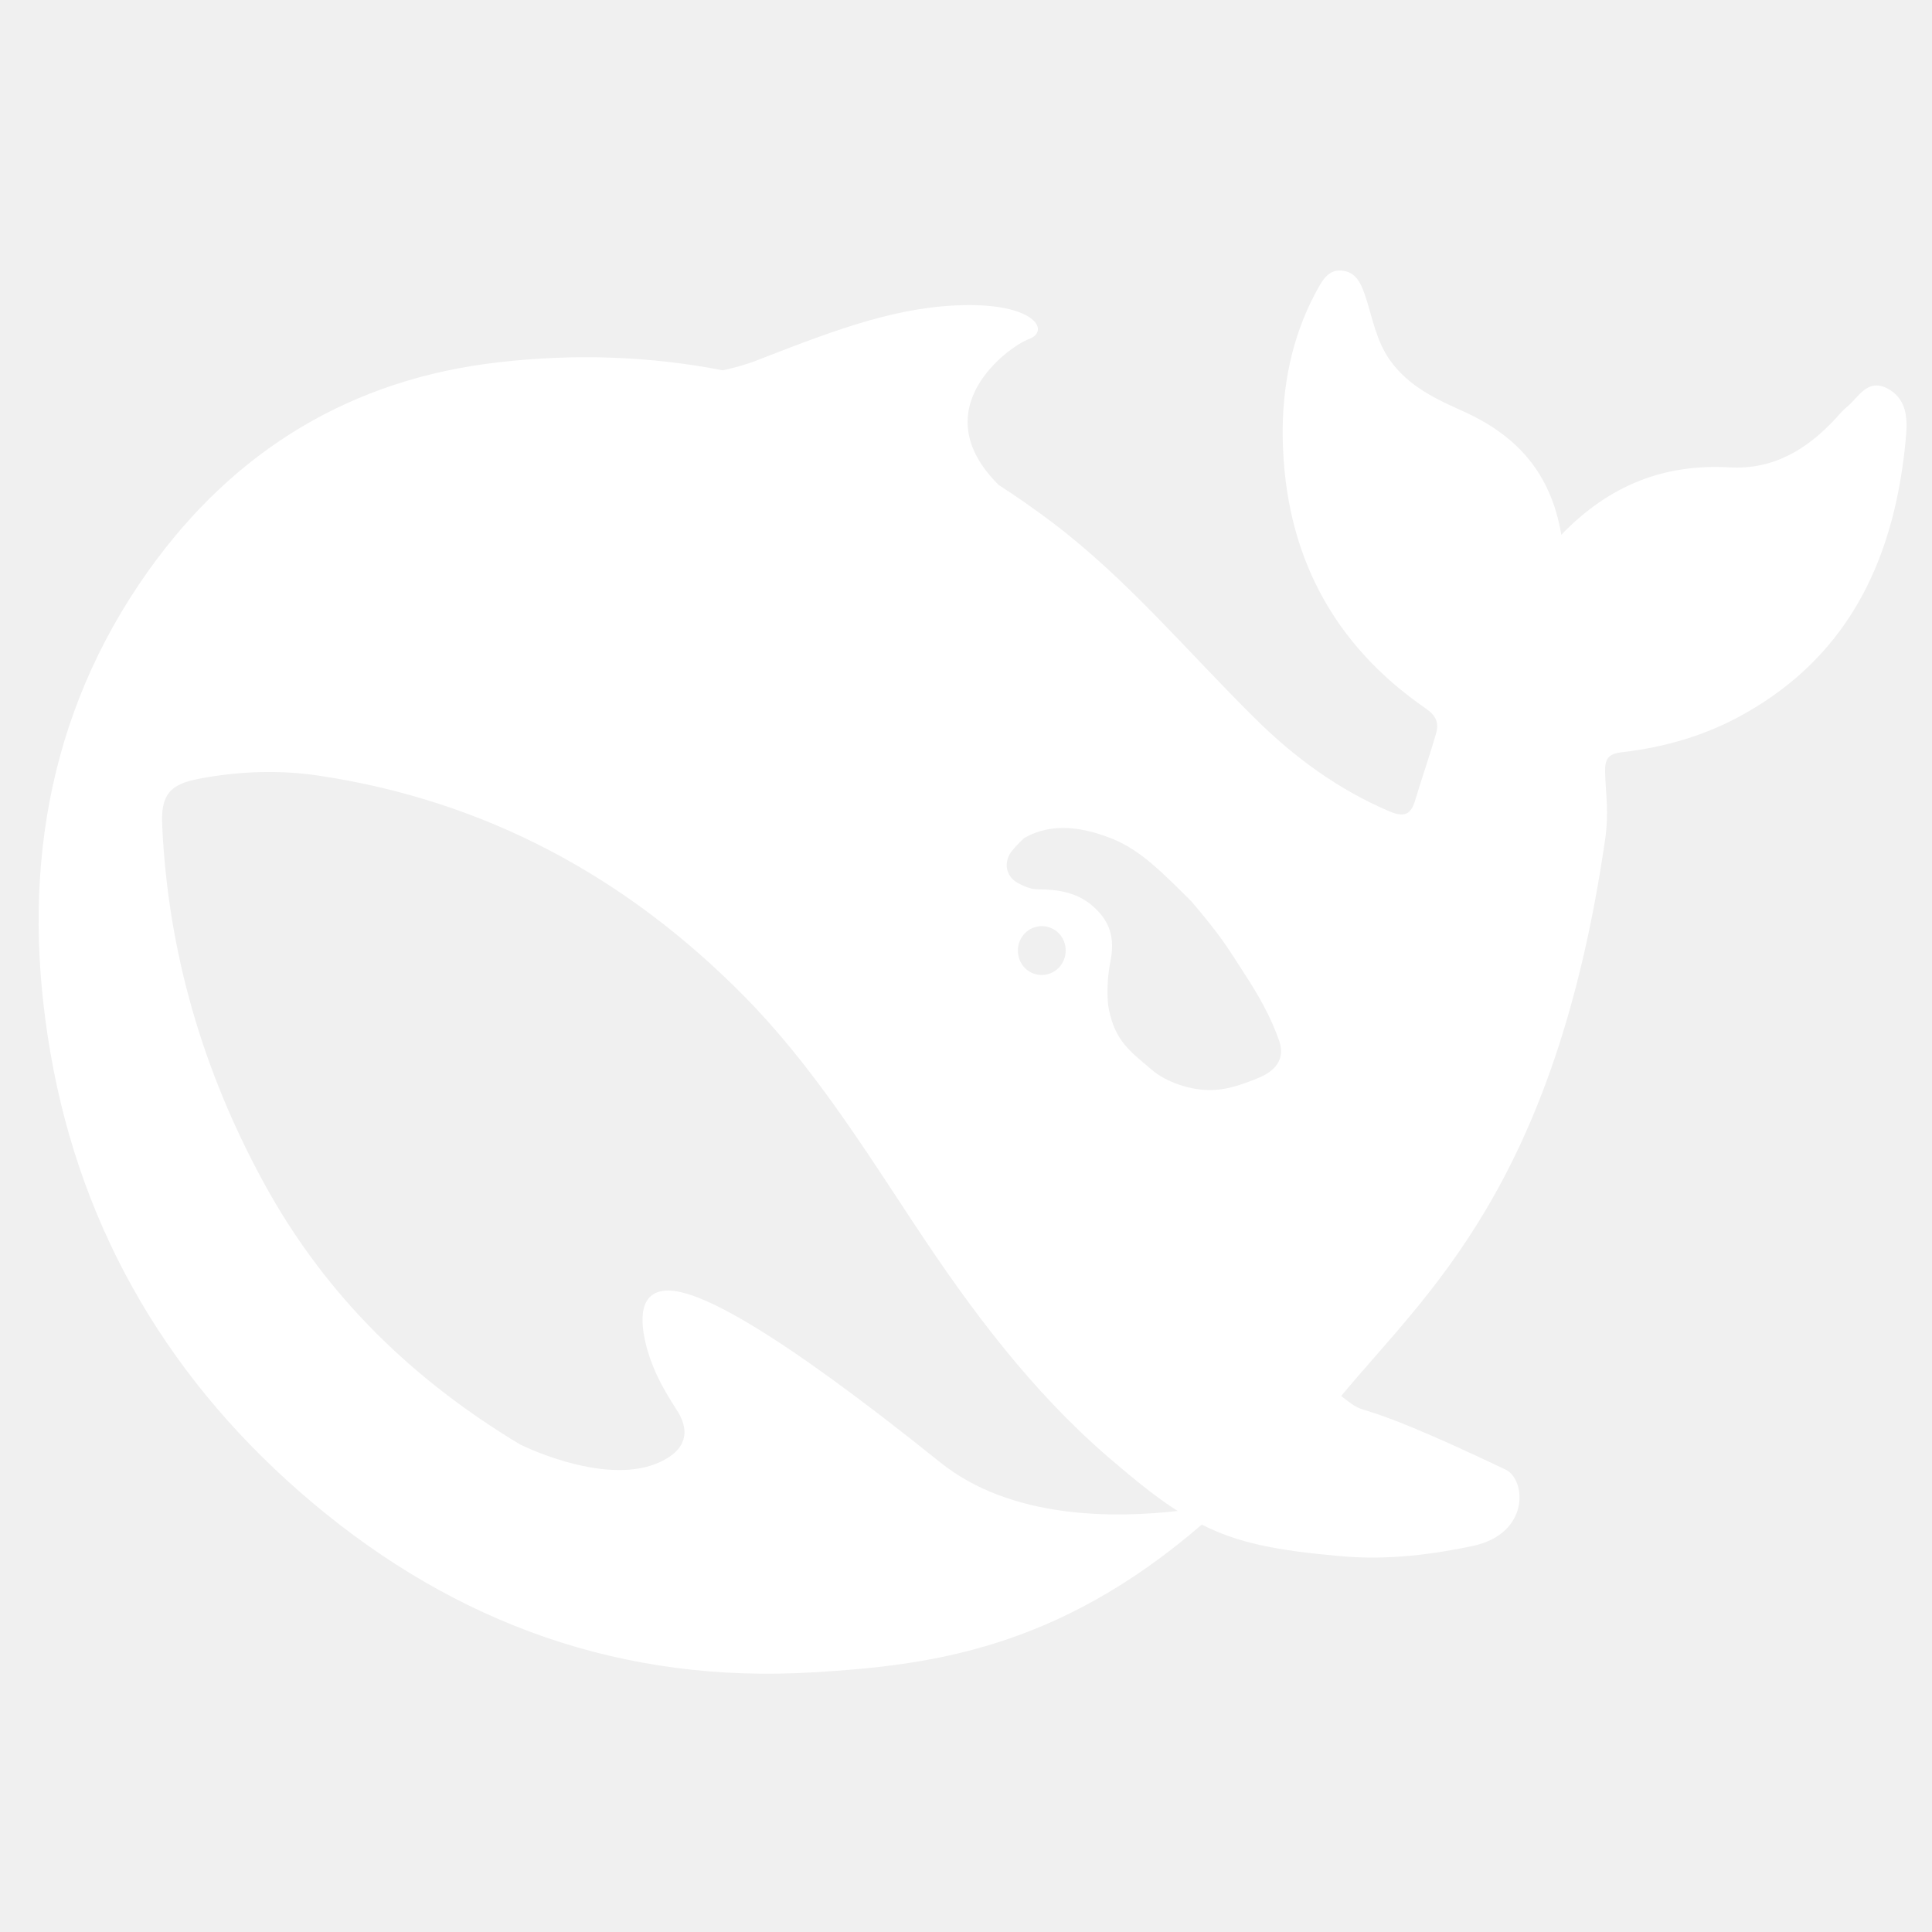
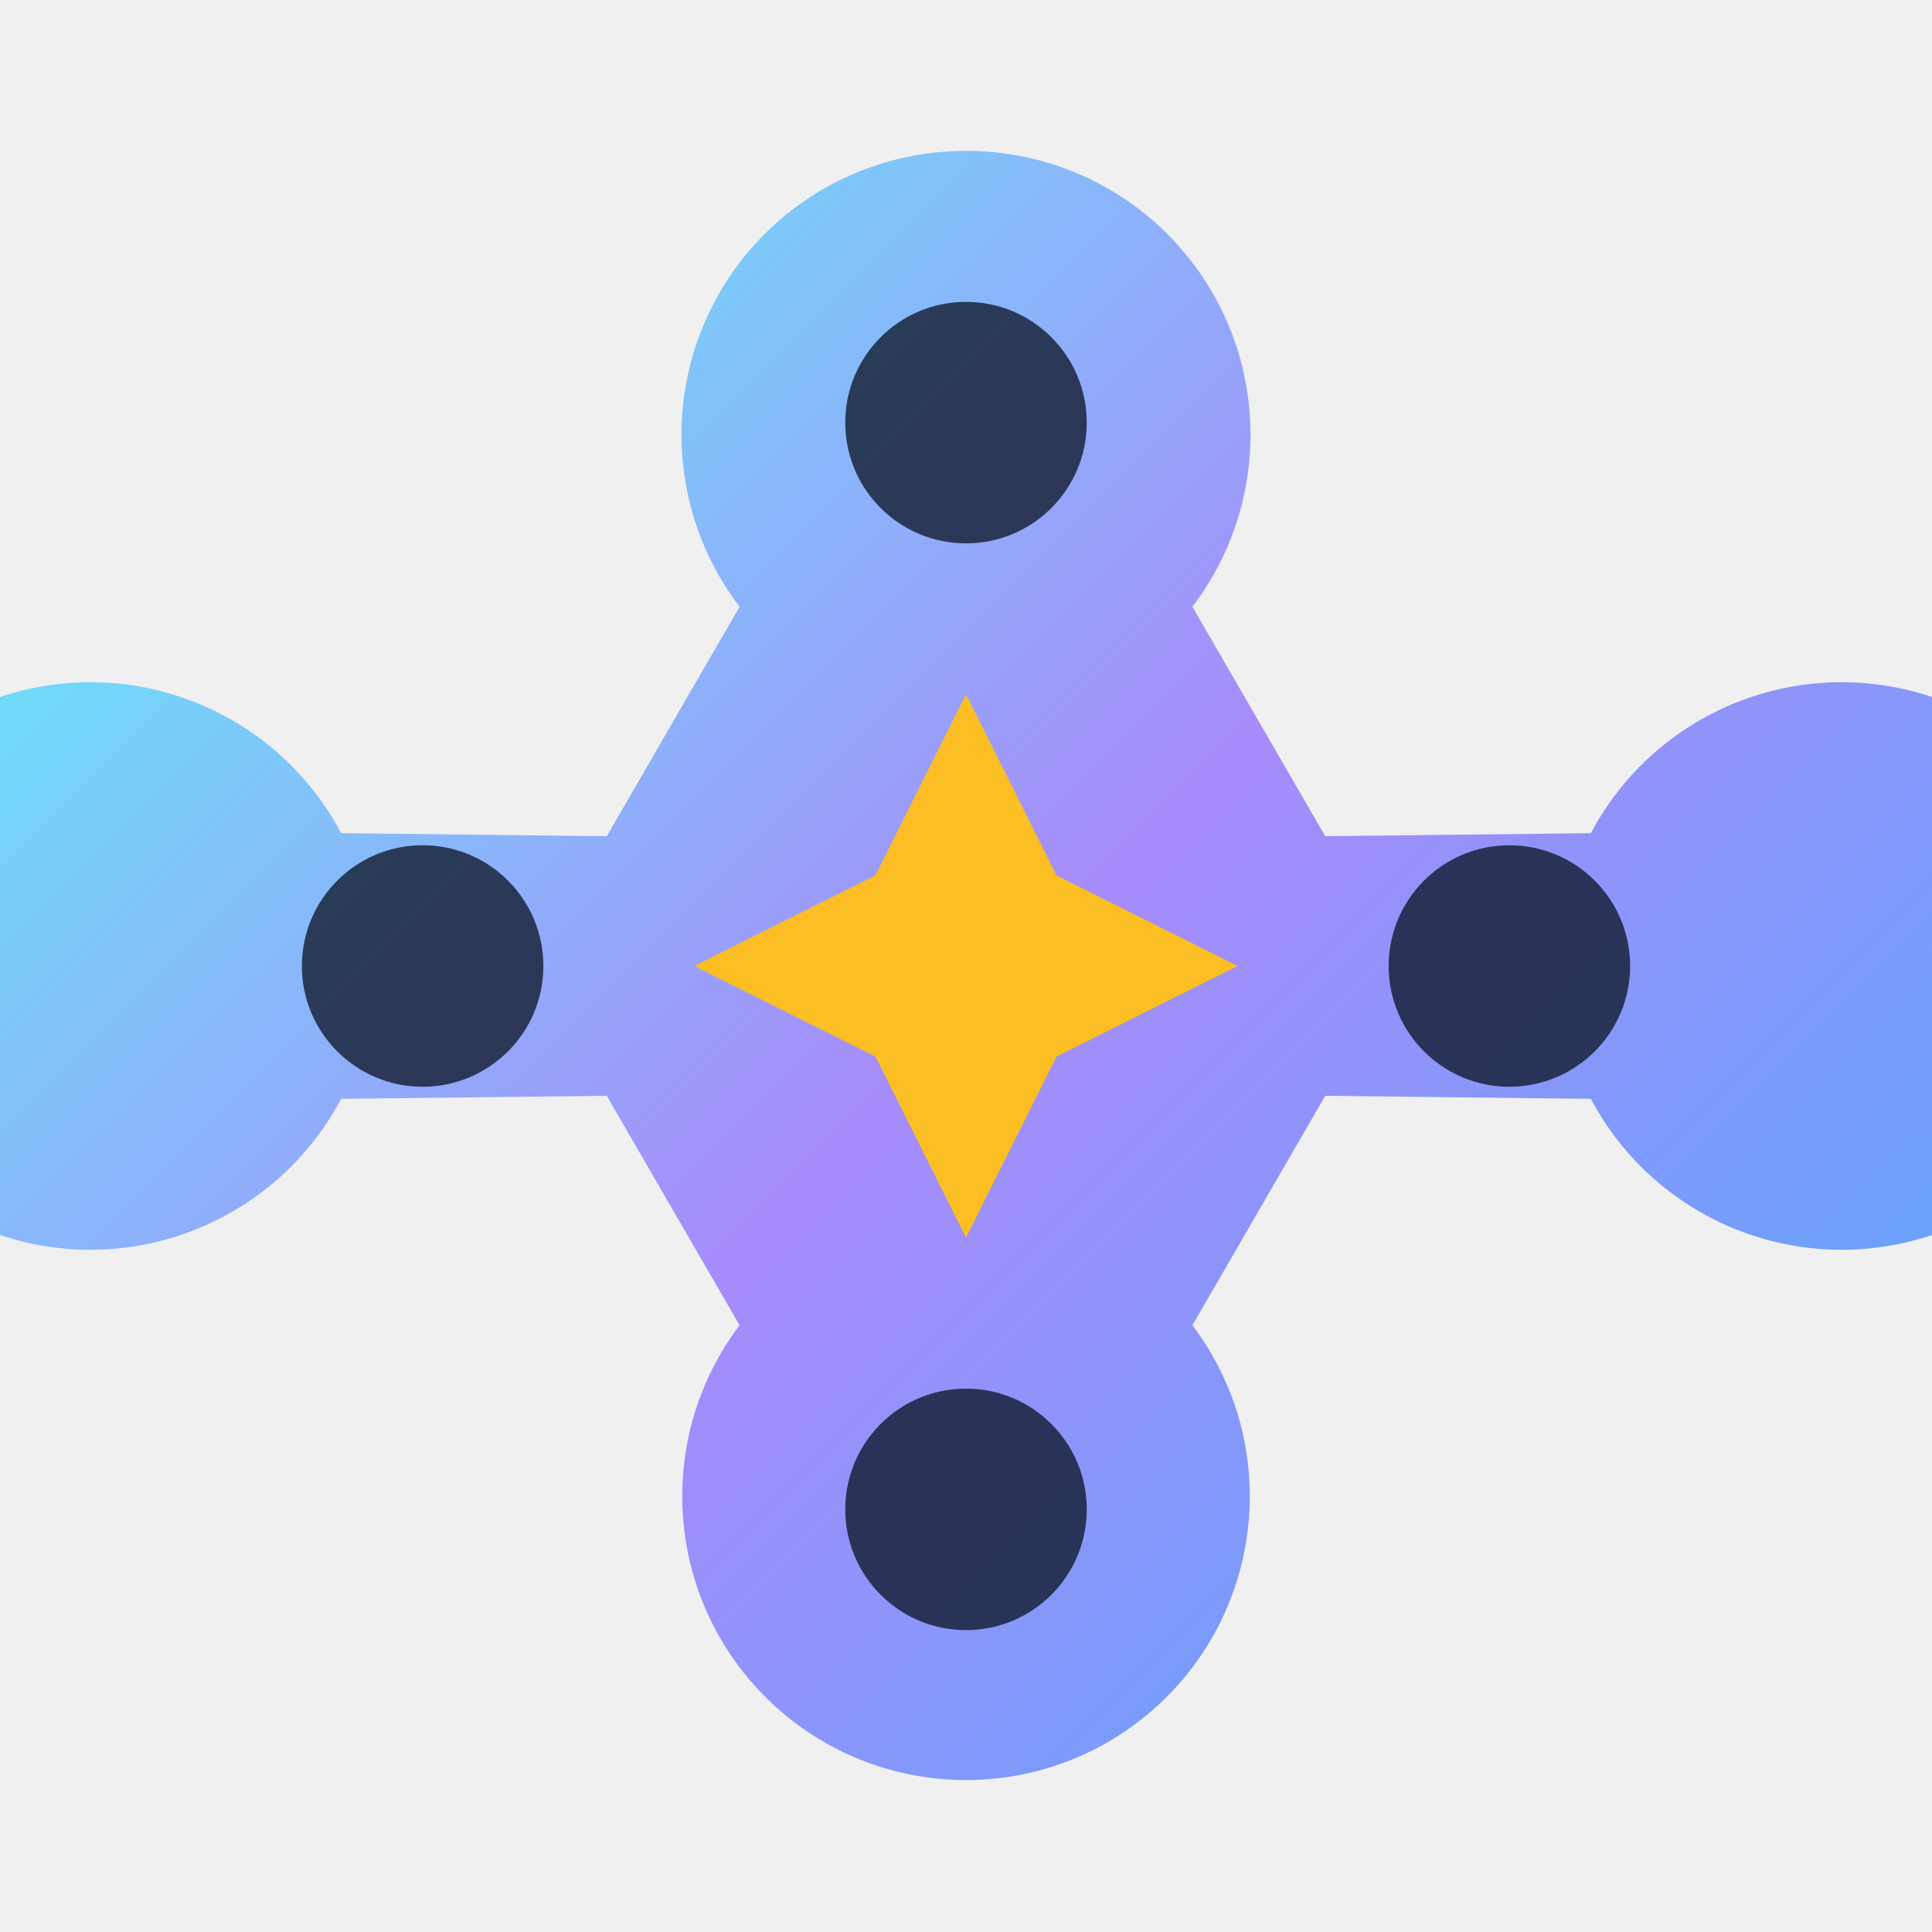
- <svg xmlns="http://www.w3.org/2000/svg" width="50" height="50" viewBox="0 0 50 50" fill="none">
-   <path id="path" d="M48.835 10.048C48.323 9.792 48.102 10.28 47.803 10.528C47.701 10.608 47.614 10.712 47.527 10.808C46.779 11.624 45.905 12.16 44.762 12.096C43.092 12 41.666 12.536 40.406 13.84C40.138 12.232 39.248 11.272 37.893 10.656C37.184 10.336 36.467 10.016 35.97 9.32C35.623 8.824 35.529 8.272 35.356 7.728C35.246 7.4 35.135 7.064 34.765 7.008C34.363 6.944 34.206 7.288 34.048 7.576C33.418 8.752 33.173 10.048 33.197 11.36C33.252 14.312 34.474 16.664 36.9 18.336C37.176 18.528 37.247 18.72 37.16 19C36.995 19.576 36.797 20.136 36.624 20.712C36.514 21.08 36.349 21.16 35.962 21C34.631 20.432 33.481 19.592 32.464 18.576C30.739 16.872 29.179 14.992 27.233 13.52C26.776 13.176 26.319 12.856 25.847 12.552C23.862 10.584 26.107 8.968 26.627 8.776C27.17 8.576 26.816 7.888 25.059 7.896C23.302 7.904 21.695 8.504 19.647 9.304C19.348 9.424 19.032 9.512 18.709 9.584C16.85 9.224 14.92 9.144 12.903 9.376C9.106 9.808 6.073 11.64 3.843 14.768C1.165 18.528 0.534 22.8 1.307 27.256C2.118 31.952 4.466 35.84 8.074 38.88C11.816 42.032 16.125 43.576 21.041 43.28C24.027 43.104 27.352 42.696 31.102 39.456C32.047 39.936 33.04 40.128 34.686 40.272C35.955 40.392 37.176 40.208 38.121 40.008C39.602 39.688 39.499 38.288 38.964 38.032C34.623 35.968 35.576 36.808 34.71 36.128C36.916 33.464 40.24 30.696 41.54 21.728C41.643 21.016 41.556 20.568 41.54 19.992C41.532 19.64 41.611 19.504 42.005 19.464C43.092 19.336 44.148 19.032 45.117 18.488C47.929 16.92 49.064 14.344 49.331 11.256C49.371 10.784 49.324 10.296 48.835 10.048ZM24.326 37.84C20.12 34.464 18.079 33.352 17.236 33.4C16.448 33.448 16.59 34.368 16.763 34.968C16.944 35.56 17.181 35.968 17.512 36.488C17.74 36.832 17.898 37.344 17.283 37.728C15.928 38.584 13.573 37.44 13.462 37.384C10.721 35.736 8.428 33.56 6.813 30.584C5.253 27.72 4.348 24.648 4.198 21.368C4.158 20.576 4.387 20.296 5.159 20.152C6.175 19.96 7.223 19.92 8.239 20.072C12.533 20.712 16.189 22.672 19.253 25.776C21.002 27.544 22.325 29.656 23.689 31.72C25.138 33.912 26.698 36 28.683 37.712C29.384 38.312 29.943 38.768 30.479 39.104C28.864 39.288 26.17 39.328 24.326 37.84ZM26.343 24.6C26.343 24.248 26.619 23.968 26.966 23.968C27.044 23.968 27.115 23.984 27.178 24.008C27.265 24.04 27.344 24.088 27.407 24.16C27.517 24.272 27.58 24.432 27.58 24.6C27.58 24.952 27.304 25.232 26.957 25.232C26.611 25.232 26.343 24.952 26.343 24.6ZM32.606 27.88C32.205 28.048 31.803 28.192 31.416 28.208C30.818 28.24 30.164 27.992 29.81 27.688C29.258 27.216 28.864 26.952 28.699 26.128C28.628 25.776 28.668 25.232 28.73 24.92C28.872 24.248 28.714 23.816 28.25 23.424C27.872 23.104 27.391 23.016 26.863 23.016C26.666 23.016 26.485 22.928 26.351 22.856C26.13 22.744 25.949 22.464 26.123 22.12C26.178 22.008 26.446 21.736 26.509 21.688C27.226 21.272 28.053 21.408 28.817 21.72C29.526 22.016 30.061 22.56 30.834 23.328C31.622 24.256 31.763 24.512 32.212 25.208C32.567 25.752 32.89 26.312 33.11 26.952C33.245 27.352 33.071 27.68 32.606 27.88Z" fill="#fff" fill-opacity="1" fill-rule="nonzero" />
+ <svg xmlns="http://www.w3.org/2000/svg" viewBox="0 0 64 64">
+   <defs>
+     <linearGradient id="k" x1="8" x2="56" y1="8" y2="56" gradientUnits="userSpaceOnUse">
+       <stop stop-color="#67e8f9" />
+       <stop offset=".52" stop-color="#a78bfa" />
+       <stop offset="1" stop-color="#60a5fa" />
+     </linearGradient>
+   </defs>
+   <path fill="url(#k)" fill-rule="evenodd" d="M32 5a9.4 9.4 0 0 1 7.5 15.1l4.4 7.6 8.8-.1a9.4 9.4 0 1 1 0 8.8l-8.8-.1-4.4 7.6a9.4 9.4 0 1 1-15 0l-4.4-7.6-8.8.1a9.4 9.4 0 1 1 0-8.8l8.8.1 4.4-7.6A9.4 9.4 0 0 1 32 5Z" />
+   <path fill="#fbbf24" d="m32 23 3 6 6 3-6 3-3 6-3-6-6-3 6-3 3-6Z" />
+   <g fill="#0f172a" fill-opacity=".78">
+     <circle cx="32" cy="14" r="4" />
+     <circle cx="14" cy="32" r="4" />
+     <circle cx="50" cy="32" r="4" />
+     <circle cx="32" cy="50" r="4" />
+   </g>
</svg>
